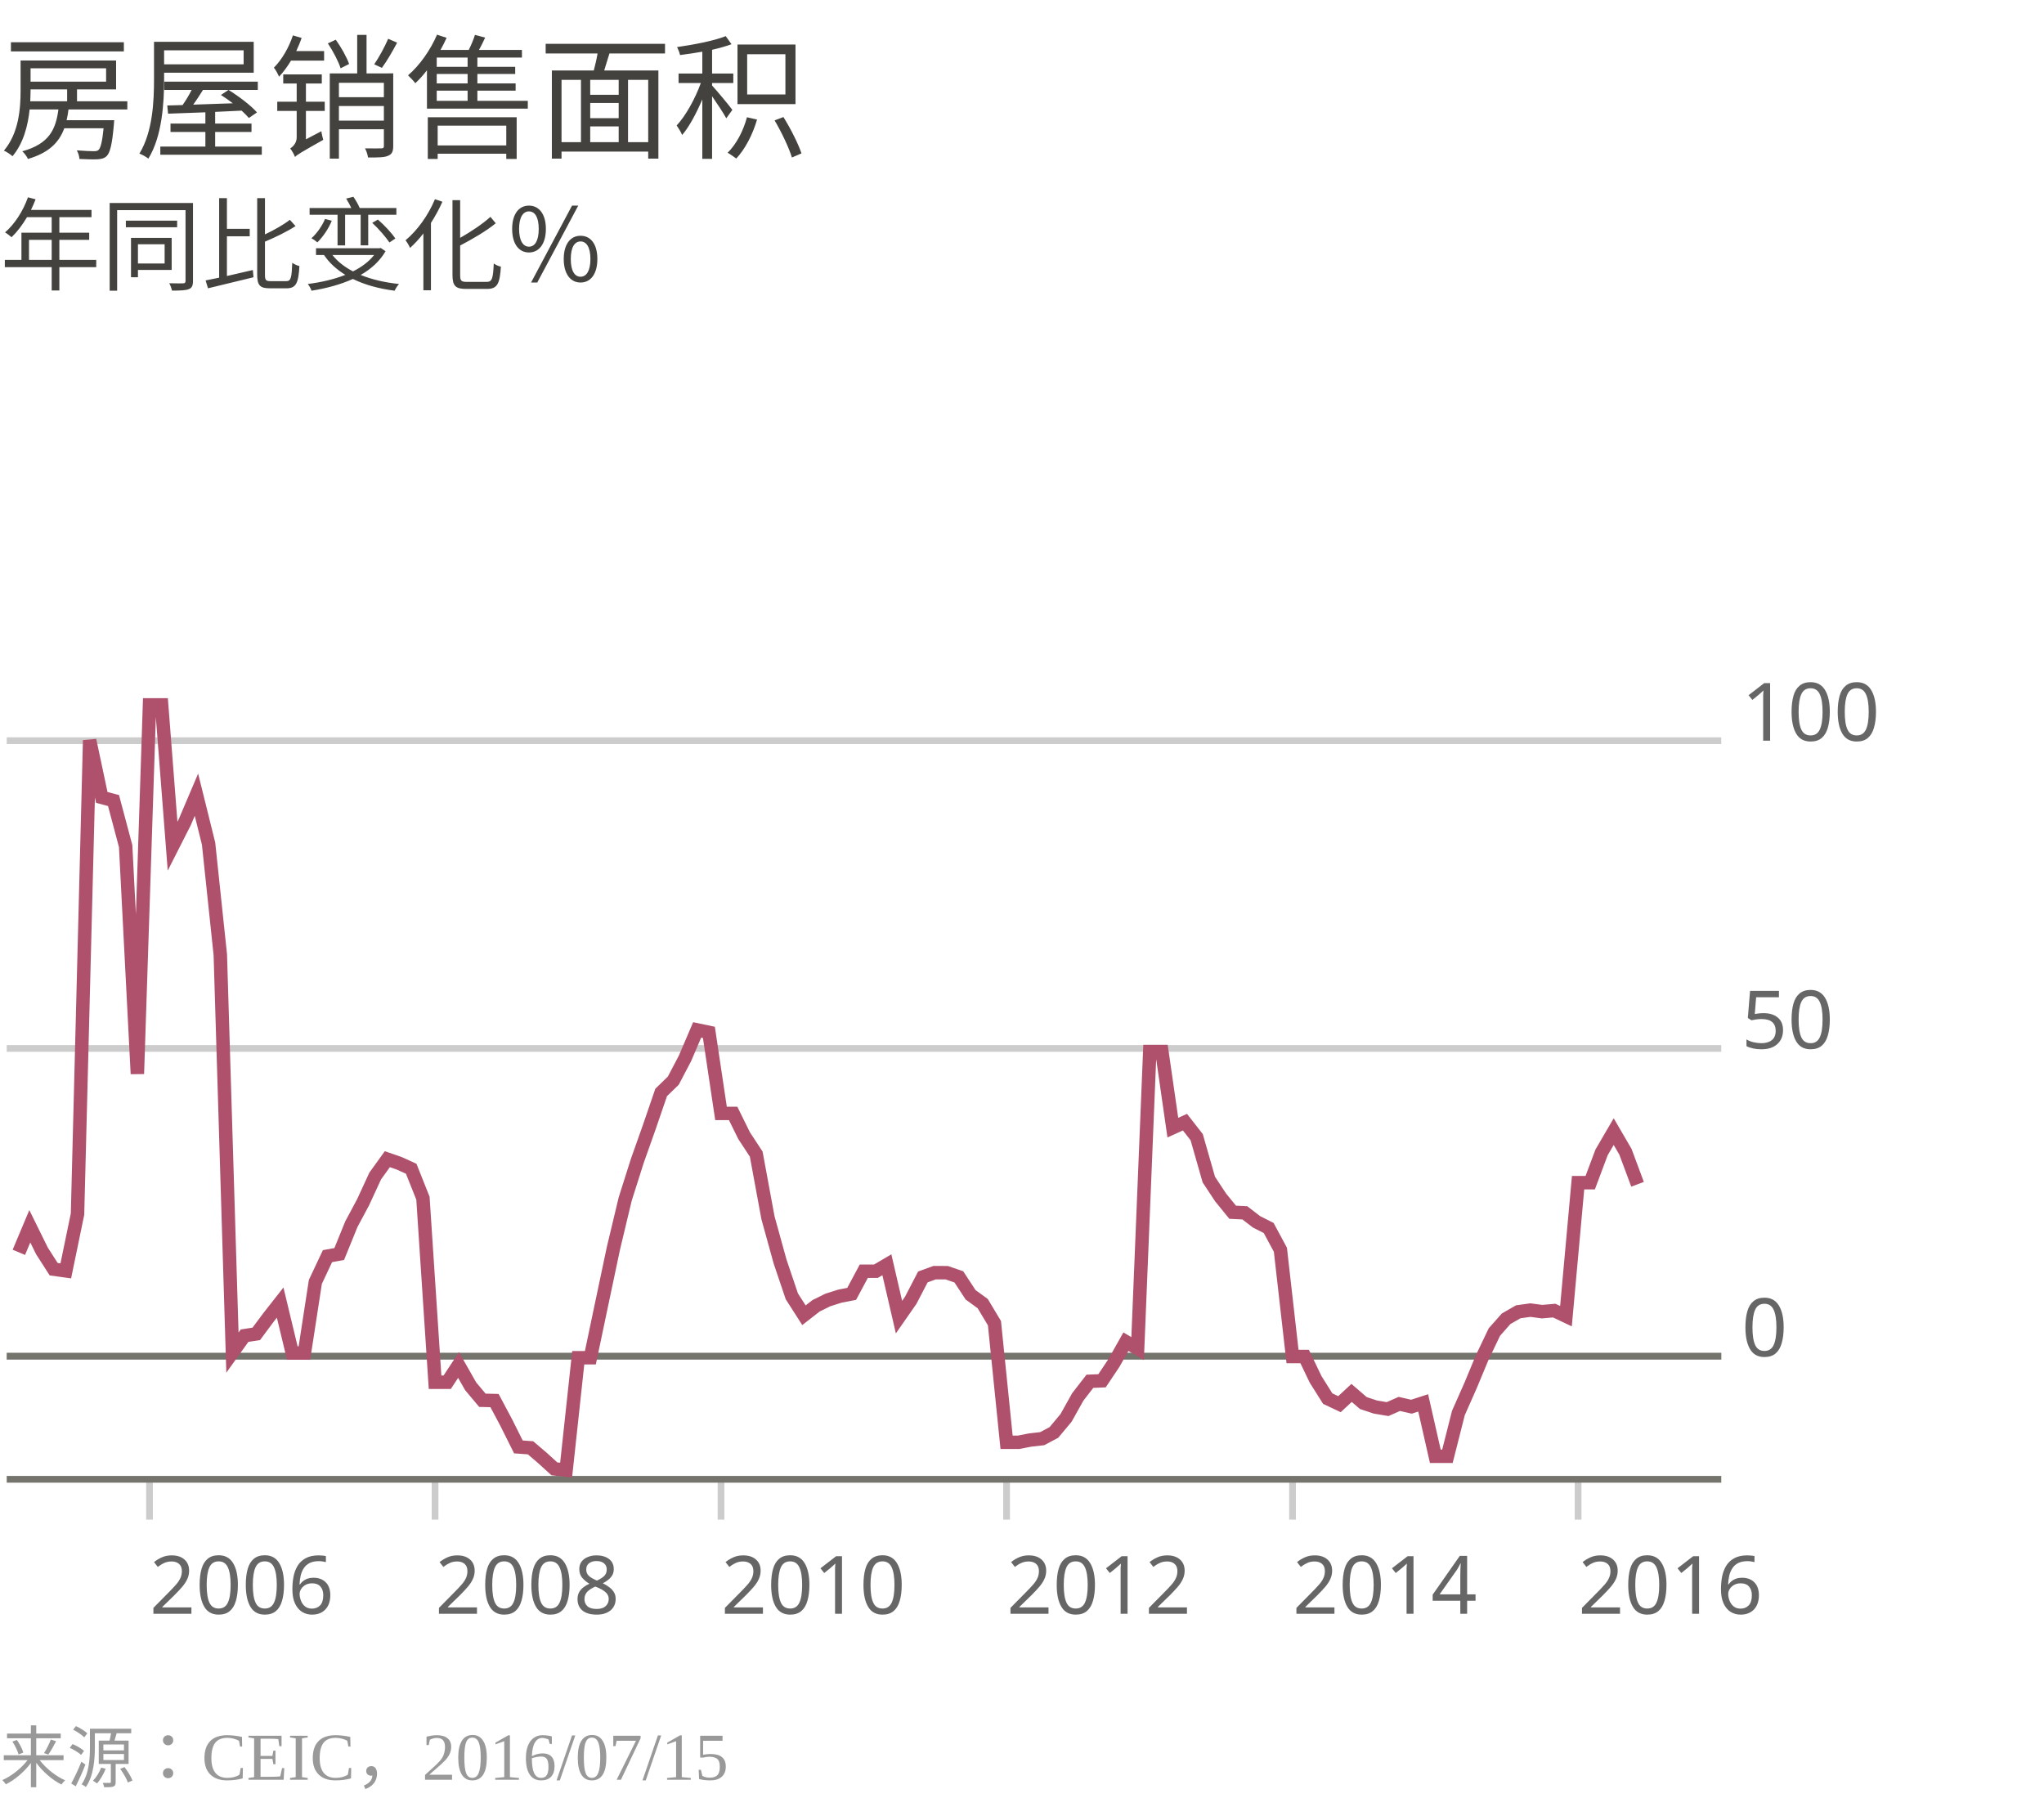
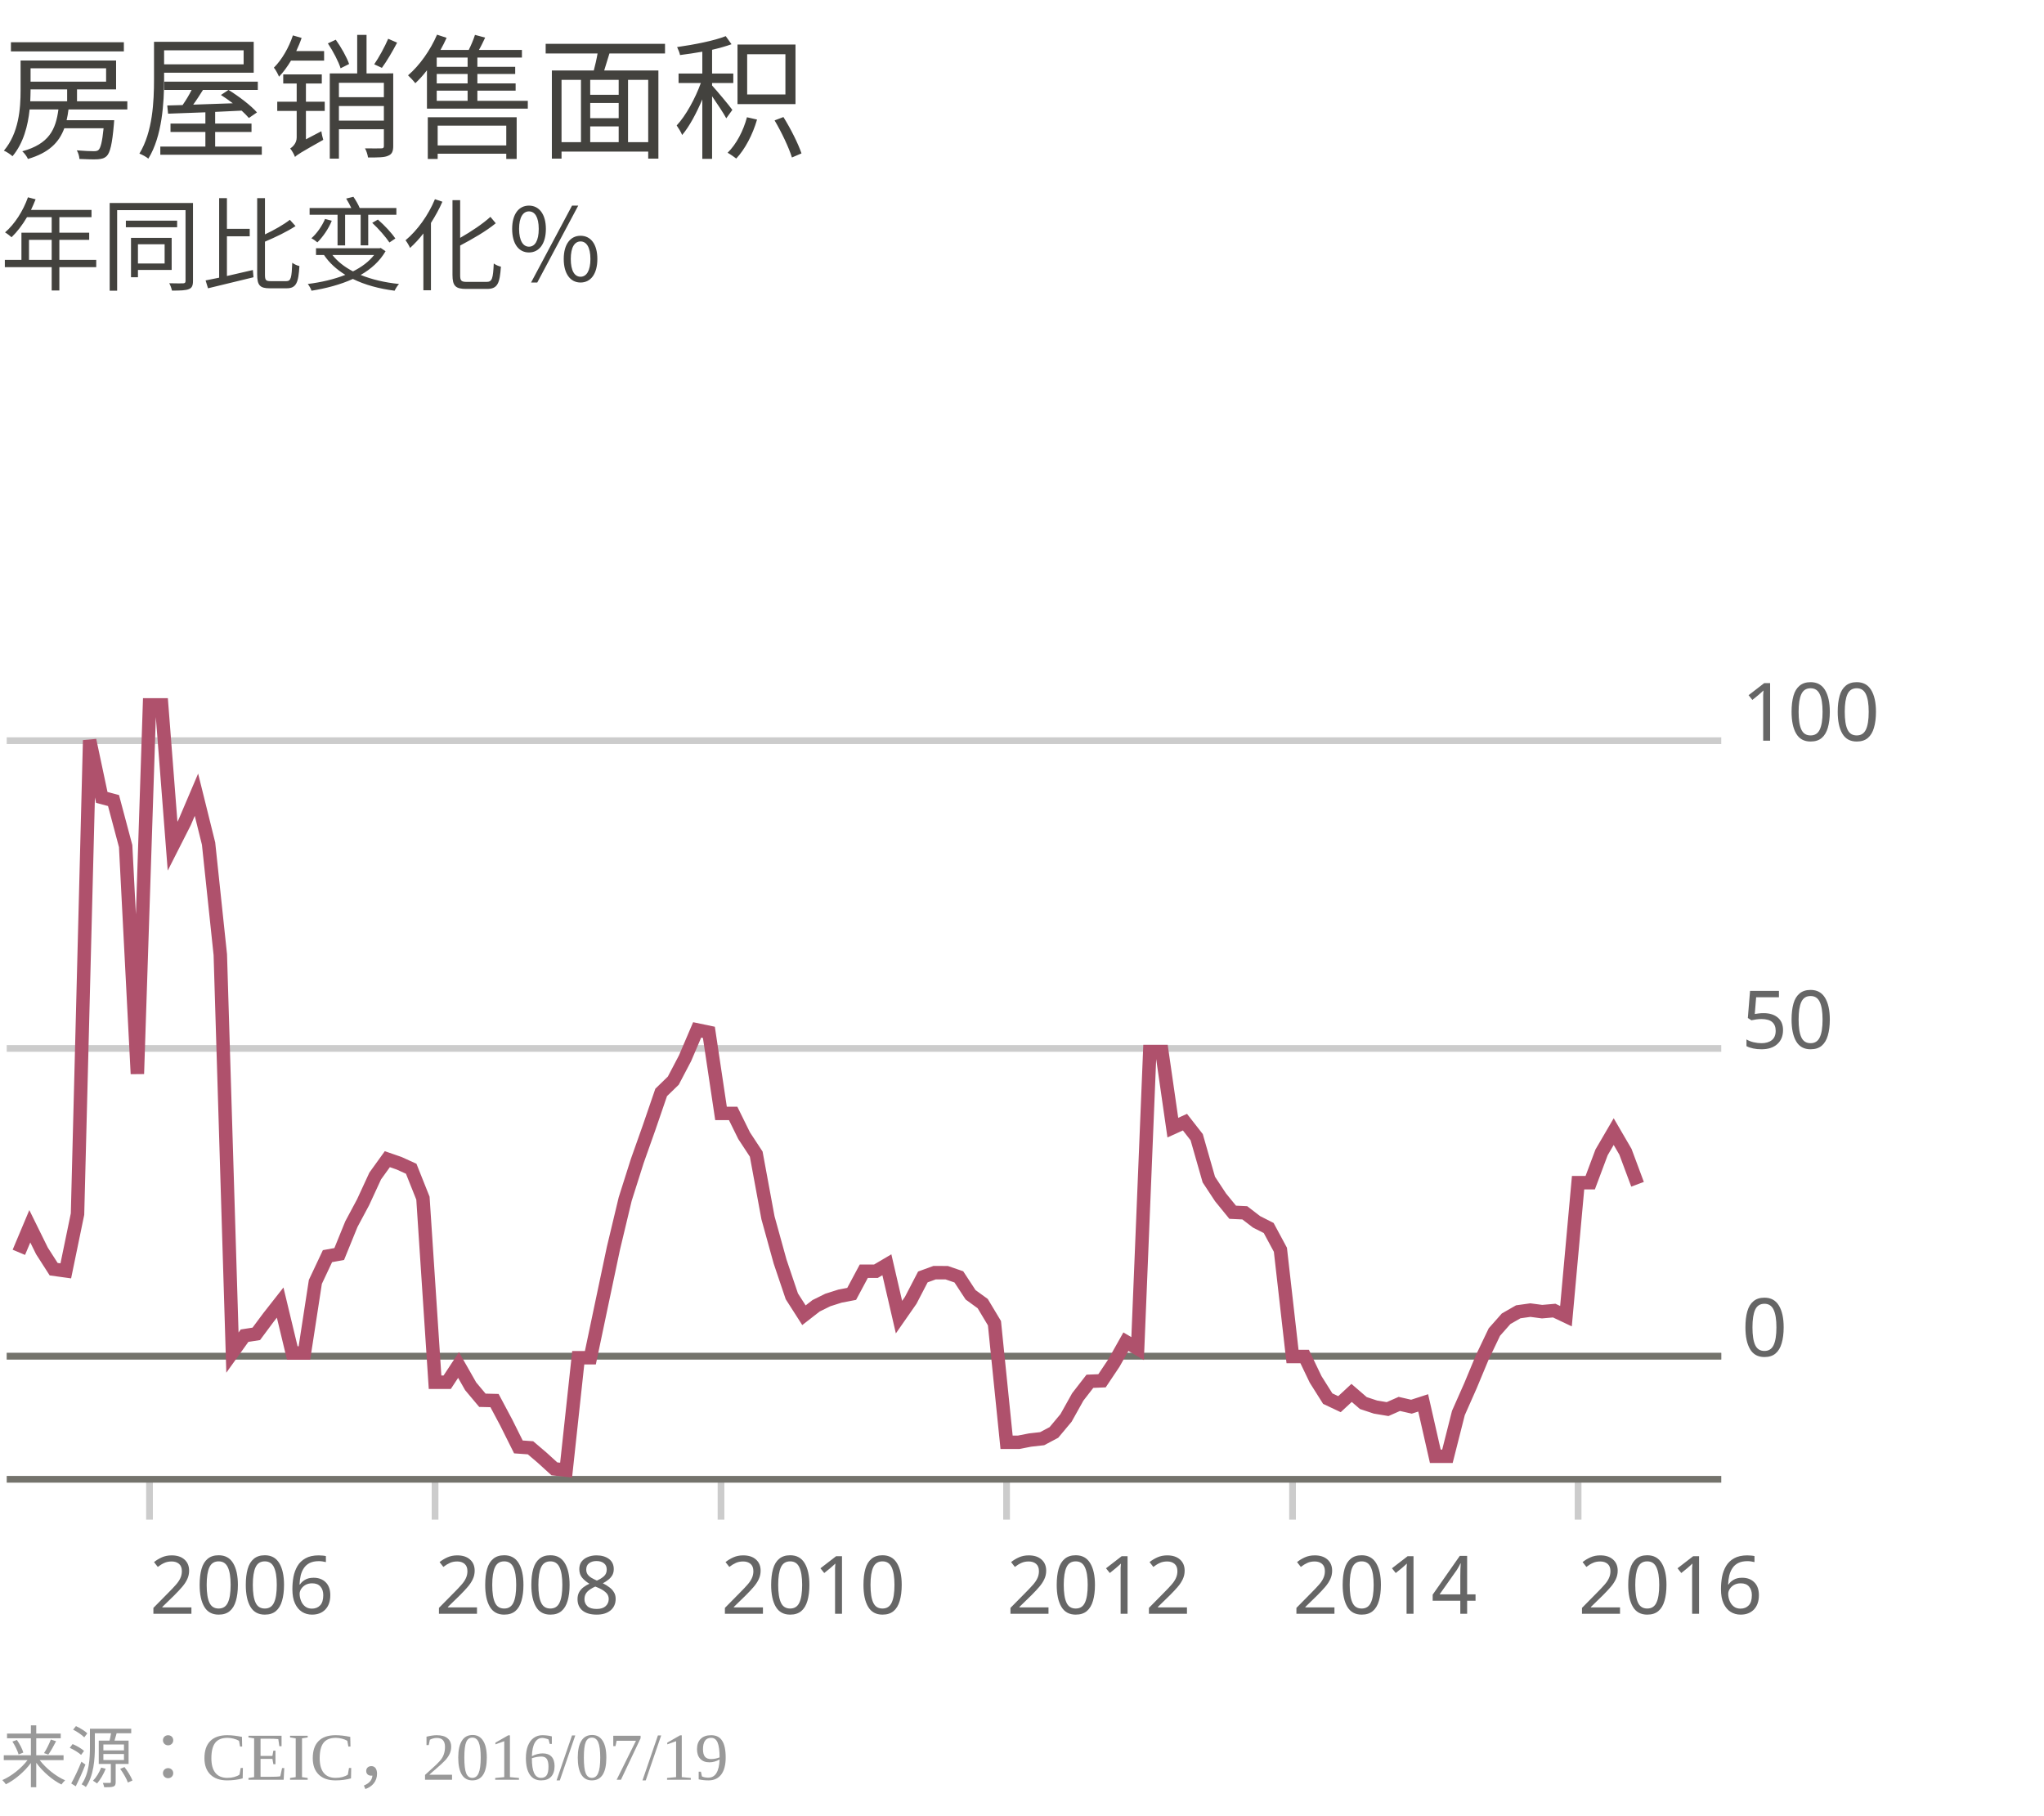
<svg xmlns="http://www.w3.org/2000/svg" viewBox="0 0 304 270">
  <text class="chart-title" fill="#43423e" font-size="20" y="22">房屋销售面积</text>
  <text class="chart-subtitle" fill="#43423e" font-size="15" y="42">年同比变化％</text>
-   <text class="chart-source" font-size="10" fill-opacity="0.4" y="265">来源：CEIC，2016/07/15</text>
+   <text class="chart-source" font-size="10" fill-opacity="0.4" y="265">来源：CEIC，2016/07/19</text>
  <g transform="translate(1,100)">
    <g transform="translate(0,120)" class="x axis">
      <g class="tick" style="" transform="translate(21.23546,0)">
        <line y2="6" x2="0" fill="none" stroke="#000" stroke-opacity="0.2" />
        <text dy="0" style="" y="20" x="0" font-family="MetricWeb,sans-serif" fill-opacity="0.6" font-size="12" text-anchor="start">2006</text>
      </g>
      <g class="tick" style="" transform="translate(63.70637,0)">
        <line y2="6" x2="0" fill="none" stroke="#000" stroke-opacity="0.2" />
        <text dy="0" style="" y="20" x="0" font-family="MetricWeb,sans-serif" fill-opacity="0.6" font-size="12" text-anchor="start">2008</text>
      </g>
      <g class="tick" style="" transform="translate(106.2355,0)">
        <line y2="6" x2="0" fill="none" stroke="#000" stroke-opacity="0.2" />
        <text dy="0" style="" y="20" x="0" font-family="MetricWeb,sans-serif" fill-opacity="0.6" font-size="12" text-anchor="start">2010</text>
      </g>
      <g class="tick" style="" transform="translate(148.7064,0)">
        <line y2="6" x2="0" fill="none" stroke="#000" stroke-opacity="0.2" />
        <text dy="0" style="" y="20" x="0" font-family="MetricWeb,sans-serif" fill-opacity="0.6" font-size="12" text-anchor="start">2012</text>
      </g>
      <g class="tick" style="" transform="translate(191.2355,0)">
        <line y2="6" x2="0" fill="none" stroke="#000" stroke-opacity="0.2" />
        <text dy="0" style="" y="20" x="0" font-family="MetricWeb,sans-serif" fill-opacity="0.6" font-size="12" text-anchor="start">2014</text>
      </g>
      <g class="tick" style="" transform="translate(233.7064,0)">
        <line y2="6" x2="0" fill="none" stroke="#000" stroke-opacity="0.2" />
        <text dy="0" style="" y="20" x="0" font-family="MetricWeb,sans-serif" fill-opacity="0.6" font-size="12" text-anchor="start">2016</text>
      </g>
      <path class="domain" d="M0,0V0H255V0" fill="none" stroke="#74736c" />
    </g>
    <g transform="translate(255,0)" class="y axis">
      <g class="tick" style="" transform="translate(0,101.6923)">
        <line x2="-255" y2="0" fill="none" stroke="#000" stroke-opacity="0.2" />
        <text dy="0" style="text-anchor: start;" x="3" y="0" font-family="MetricWeb,sans-serif" fill-opacity="0.6" font-size="12">0</text>
      </g>
      <g class="tick" style="" transform="translate(0,55.92308)">
        <line x2="-255" y2="0" fill="none" stroke="#000" stroke-opacity="0.2" />
        <text dy="0" style="text-anchor: start;" x="3" y="0" font-family="MetricWeb,sans-serif" fill-opacity="0.6" font-size="12">50</text>
      </g>
      <g class="tick" style="" transform="translate(0,10.15385)">
        <line x2="-255" y2="0" fill="none" stroke="#000" stroke-opacity="0.2" />
        <text dy="0" style="text-anchor: start;" x="3" y="0" font-family="MetricWeb,sans-serif" fill-opacity="0.6" font-size="12">100</text>
      </g>
      <path class="domain" d="M-255,1H0V120H-255" fill="none" stroke="#000" stroke-opacity="0" />
      <line class="highlight-line" x1="0" x2="-255" y1="101.692" y2="101.692" fill="none" stroke="#74736c" />
    </g>
    <g>
-       <path d="M1.804,86.243L3.433,82.371L5.236,86.028L6.982,88.752L8.785,89.001L10.53,80.555L12.334,10.092L14.138,18.592L15.883,19.055L17.687,25.829L19.432,59.702L21.235,4.831L23.039,4.831L24.668,25.844L26.472,22.29L28.217,18.19L30.021,25.459L31.766,41.979L33.569,101.158L35.373,98.64L37.118,98.369L38.922,95.942L40.667,93.717L42.471,101.22L44.274,101.22L45.903,90.64L47.707,86.813L49.452,86.495L51.256,82.061L53.001,78.8L54.805,74.893L56.608,72.391L58.354,72.996L60.157,73.816L61.903,78.192L63.706,105.566L65.51,105.566L67.197,102.998L69.001,106.169L70.746,108.248L72.55,108.291L74.295,111.569L76.099,115.185L77.902,115.314L79.648,116.803L81.451,118.444L83.196,118.637L85,101.922L86.804,101.922L88.433,94.166L90.236,85.628L91.982,78.329L93.785,72.646L95.53,67.724L97.334,62.466L99.138,60.714L100.883,57.388L102.687,53.166L104.432,53.532L106.235,65.586L108.039,65.586L109.668,68.892L111.472,71.639L113.217,81.096L115.021,87.619L116.766,92.784L118.569,95.601L120.373,94.197L122.118,93.334L123.922,92.76L125.667,92.424L127.471,89.055L129.274,89.055L130.903,88.094L132.707,95.883L134.452,93.378L136.256,89.906L138.001,89.269L139.805,89.275L141.608,89.895L143.354,92.562L145.157,93.871L146.903,96.783L148.706,114.494L150.51,114.494L152.197,114.163L154.001,113.958L155.746,113.031L157.55,110.873L159.295,107.75L161.099,105.423L162.902,105.348L164.648,102.738L166.451,99.535L168.196,100.562L170,56.382L171.804,56.382L173.433,67.701L175.236,66.885L176.982,69.123L178.785,75.423L180.53,78.07L182.334,80.285L184.138,80.37L185.883,81.711L187.687,82.625L189.432,85.863L191.235,101.741L193.039,101.741L194.668,105.139L196.472,108.002L198.217,108.826L200.021,107.153L201.766,108.661L203.569,109.257L205.373,109.559L207.118,108.789L208.922,109.202L210.667,108.635L212.471,116.577L214.274,116.577L215.903,110.143L217.707,106.068L219.452,101.878L221.256,98.099L223.001,96.125L224.805,95.09L226.608,94.837L228.354,95.068L230.157,94.91L231.903,95.739L233.706,75.886L235.51,75.886L237.197,71.38L239.001,68.29L240.746,71.284L242.55,76.126" stroke-width="2" fill="none" stroke="#af516c" />
+       <path d="M1.804,86.243L3.433,82.371L5.236,86.028L6.982,88.752L8.785,89.001L10.53,80.555L12.334,10.092L14.138,18.592L15.883,19.055L17.687,25.829L19.432,59.702L21.235,4.831L23.039,4.831L24.668,25.844L26.472,22.29L28.217,18.19L30.021,25.459L31.766,41.979L33.569,101.158L35.373,98.64L37.118,98.369L38.922,95.942L40.667,93.717L42.471,101.22L44.274,101.22L45.903,90.64L47.707,86.813L49.452,86.495L51.256,82.061L53.001,78.8L54.805,74.893L56.608,72.391L58.354,72.996L60.157,73.816L61.903,78.192L63.706,105.566L65.51,105.566L67.197,102.998L69.001,106.169L70.746,108.248L72.55,108.291L74.295,111.569L76.099,115.185L77.902,115.314L79.648,116.803L81.451,118.444L83.196,118.637L85,101.922L86.804,101.922L88.433,94.166L90.236,85.628L91.982,78.329L93.785,72.646L95.53,67.724L97.334,62.466L99.138,60.714L100.883,57.388L102.687,53.166L104.432,53.532L106.235,65.586L108.039,65.586L109.668,68.892L111.472,71.639L113.217,81.096L115.021,87.619L116.766,92.784L118.569,95.601L120.373,94.197L122.118,93.334L123.922,92.76L125.667,92.424L127.471,89.055L129.274,89.055L130.903,88.094L132.707,95.883L134.452,93.378L136.256,89.906L138.001,89.269L139.805,89.275L141.608,89.895L143.354,92.562L145.157,93.871L146.903,96.783L148.706,114.494L150.51,114.494L152.197,114.163L154.001,113.958L155.746,113.031L157.55,110.873L159.295,107.75L161.099,105.423L162.902,105.348L164.648,102.738L166.451,99.535L168.196,100.562L170,56.382L171.804,56.382L173.433,67.701L175.236,66.885L176.982,69.123L178.785,75.423L180.53,78.07L182.334,80.285L184.138,80.37L185.883,81.711L187.687,82.625L189.432,85.863L191.235,101.741L193.039,101.741L194.668,105.139L196.472,108.002L198.217,108.826L200.021,107.153L201.766,108.661L203.569,109.257L205.373,109.559L207.118,108.789L208.922,109.202L210.667,108.635L212.471,116.577L214.274,116.577L215.903,110.143L217.707,106.068L219.452,101.878L221.256,98.099L223.001,96.125L224.805,95.09L226.608,94.837L228.354,95.068L230.157,94.91L231.903,95.739L233.706,75.886L235.51,75.886L237.197,71.38L239.001,68.29L240.746,71.284L242.55,76.125" stroke-width="2" fill="none" stroke="#af516c" />
    </g>
  </g>
</svg>
